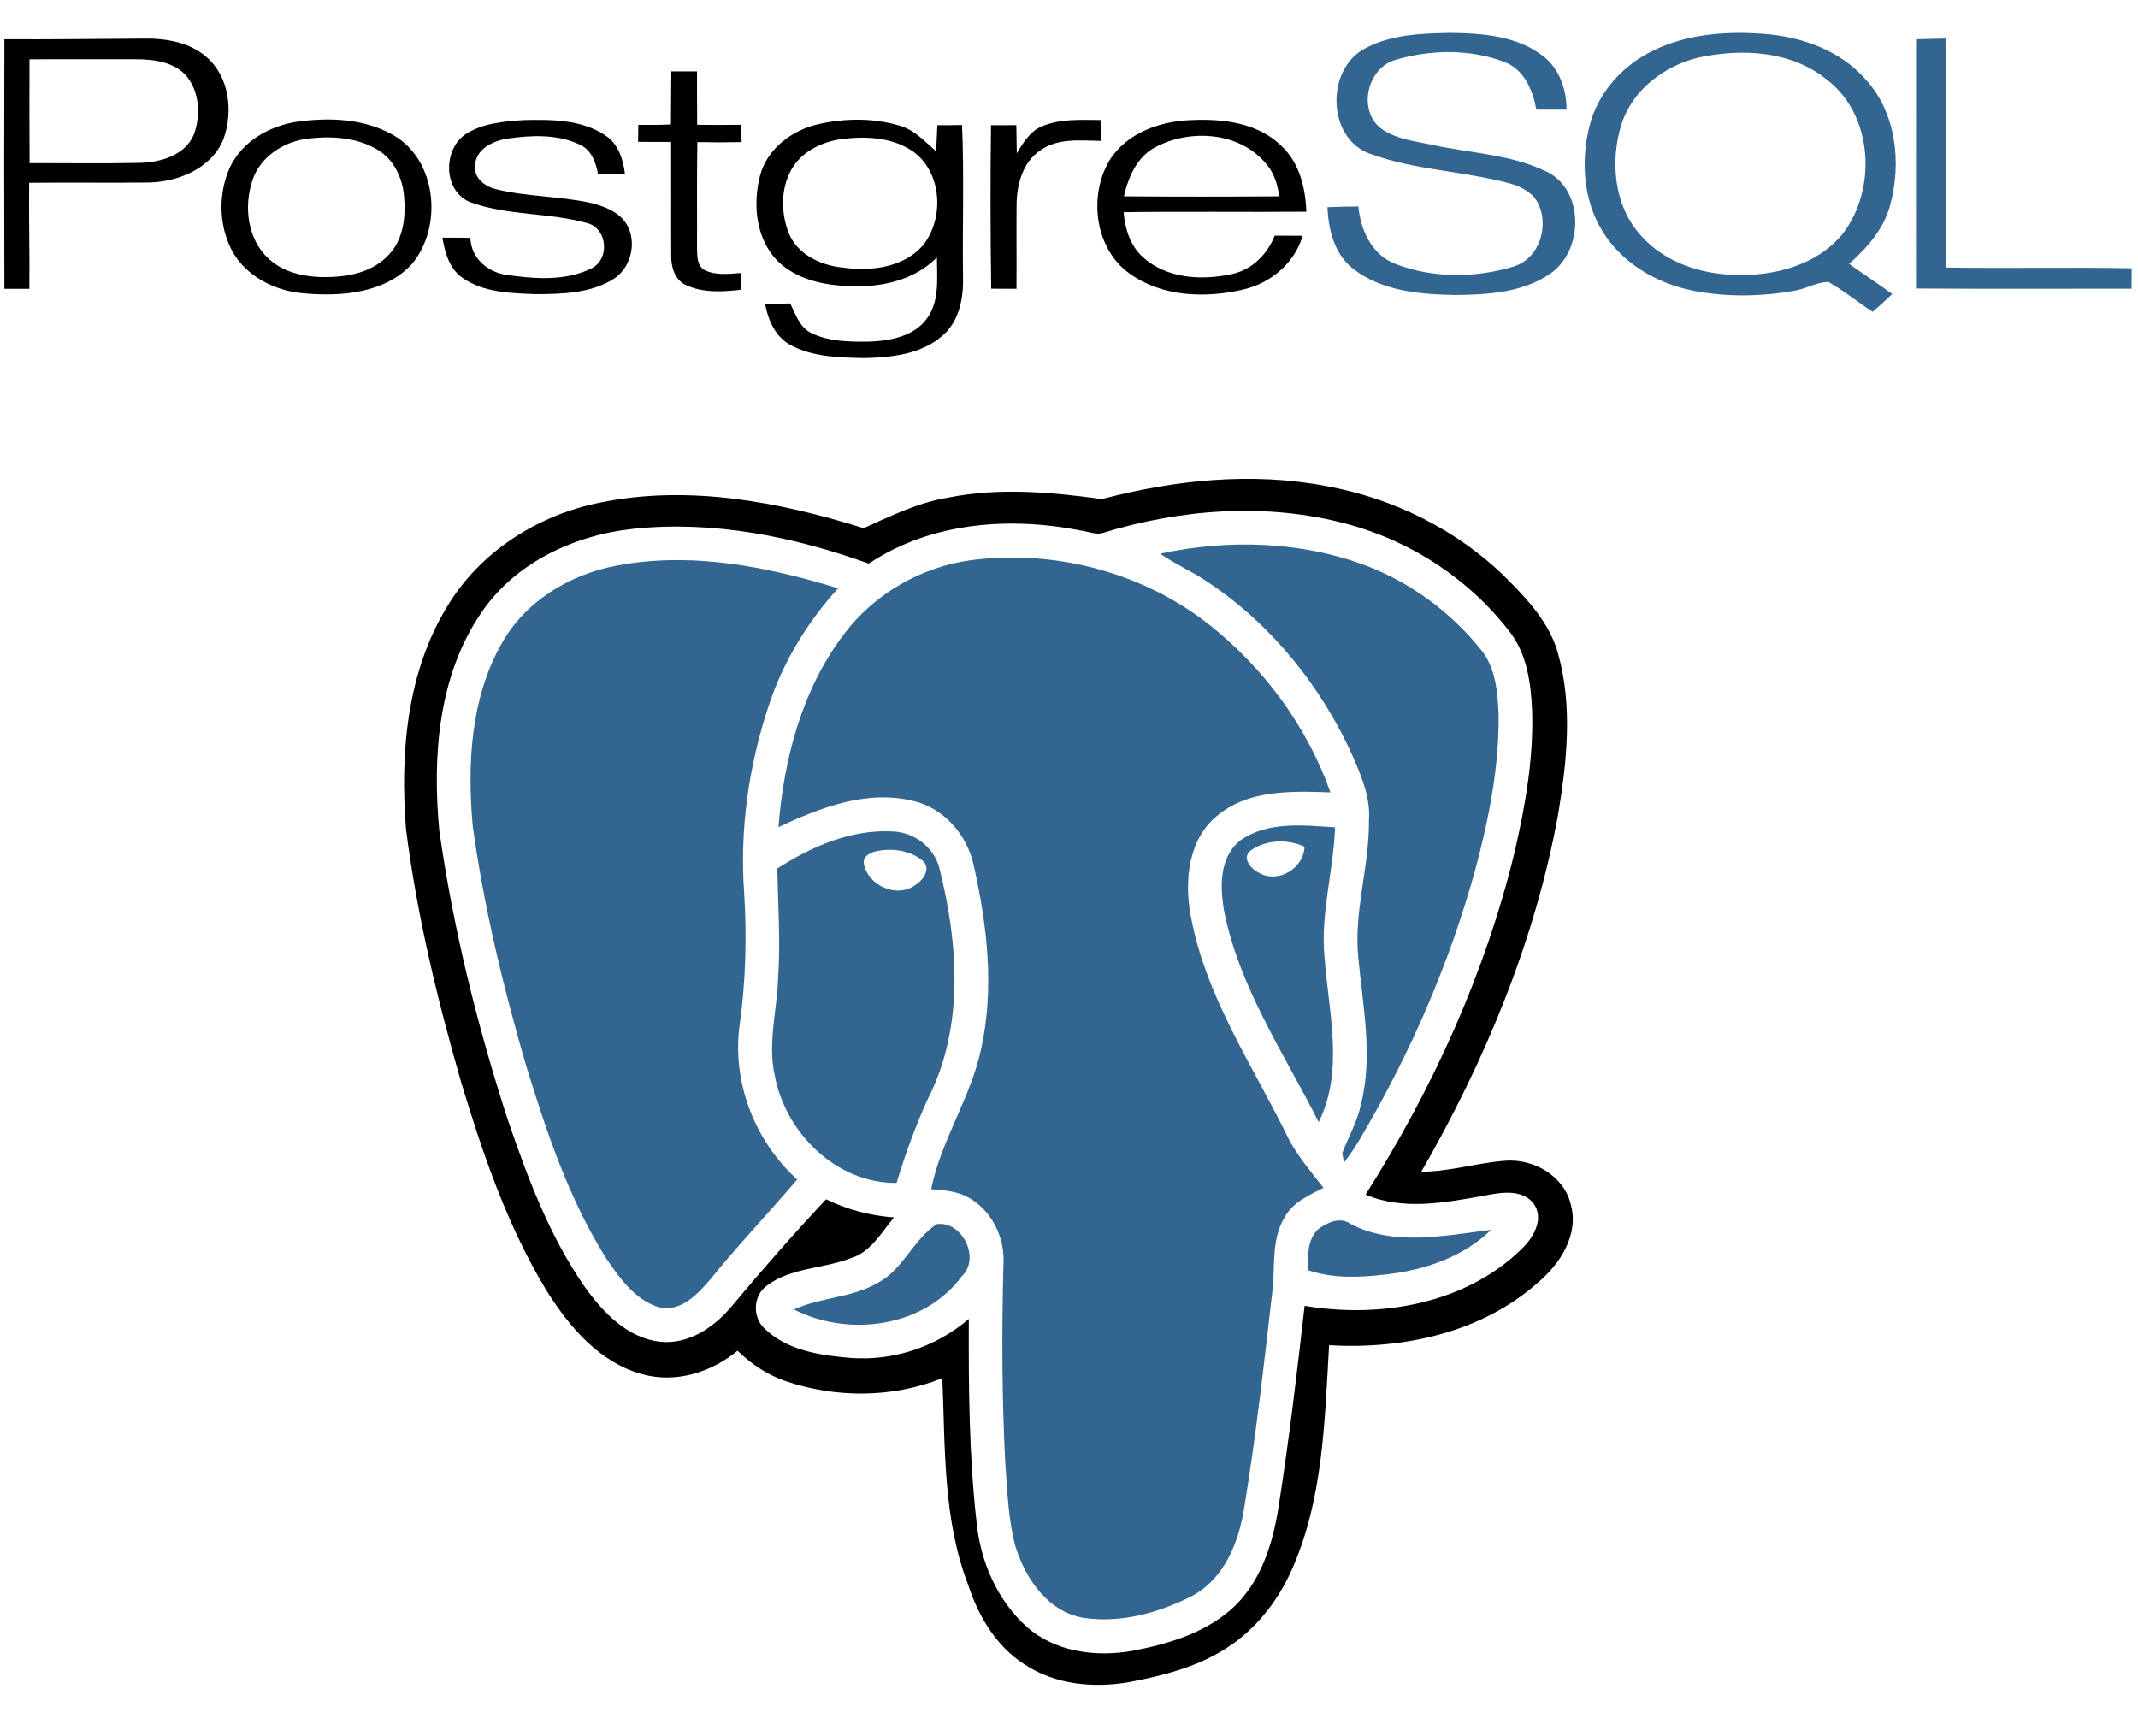
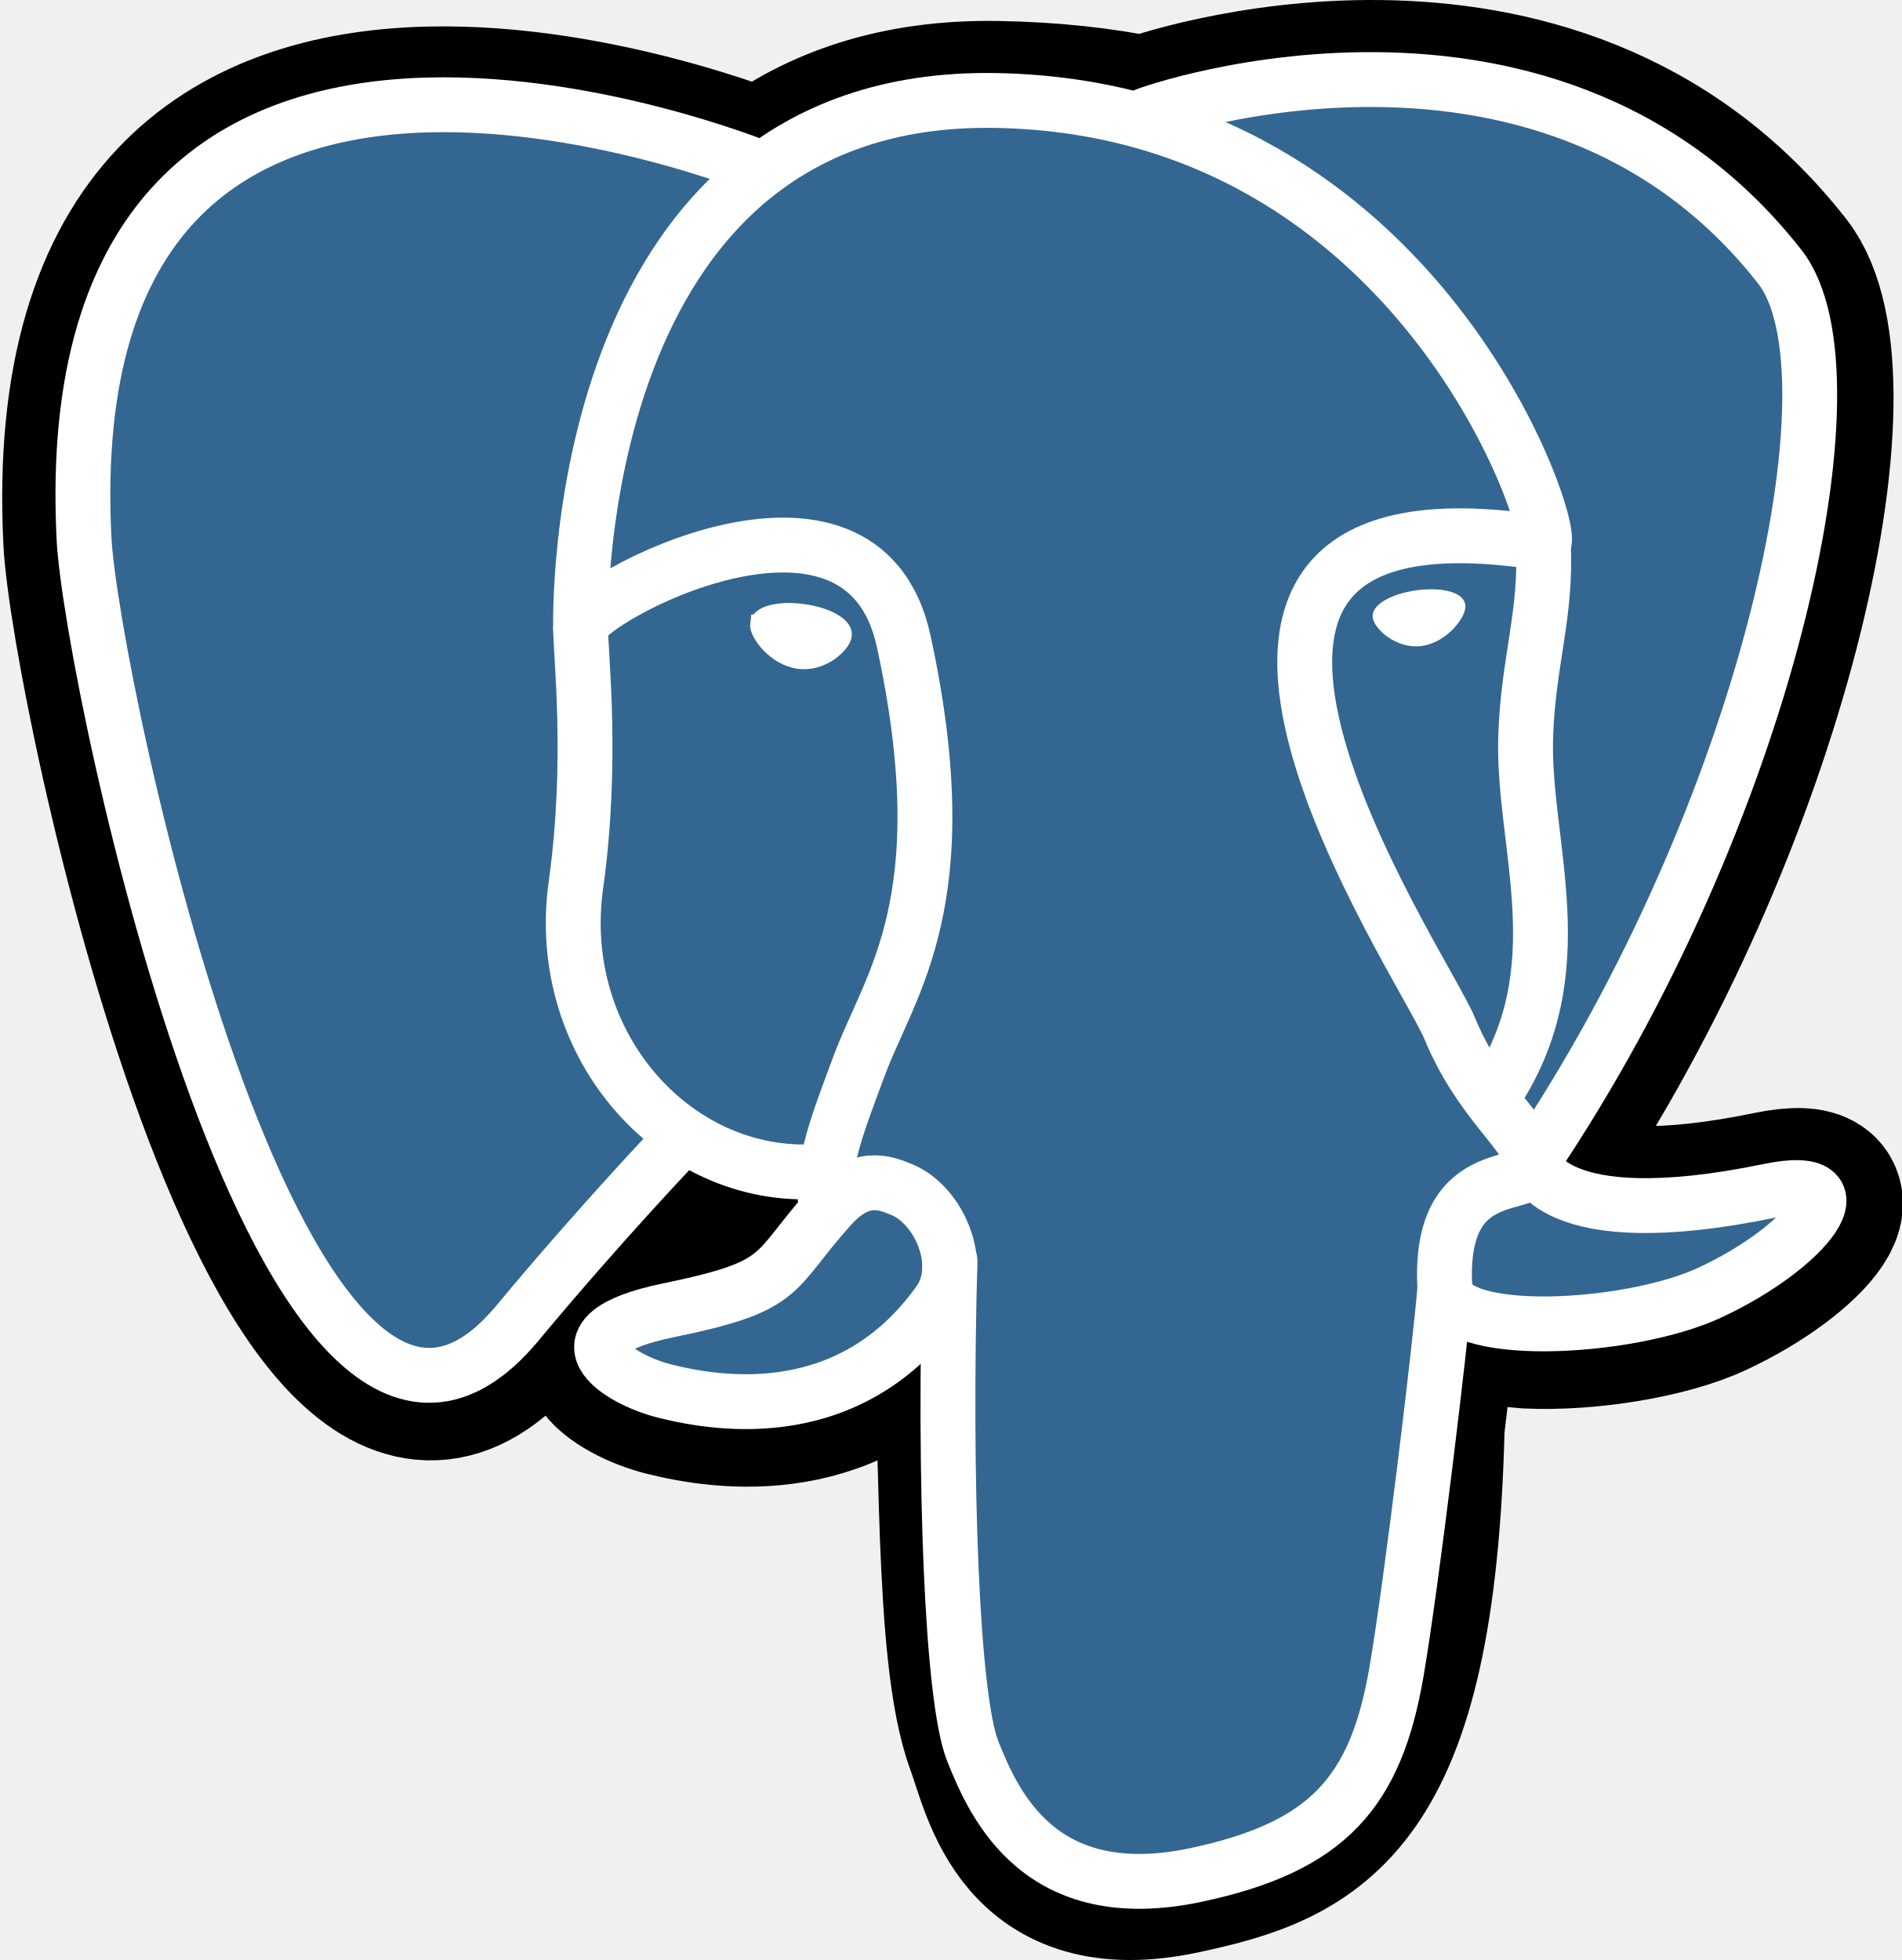
- <svg xmlns="http://www.w3.org/2000/svg" width="502.5pt" height="408pt" viewBox="0 0 502.5 408" version="1.1">
-   <g id="surface1">
-     <path style=" stroke:none;fill-rule:nonzero;fill:rgb(100%,100%,100%);fill-opacity:1;" d="M 258.98 117.301 C 247.031 115.66 234.75 114.551 222.82 116.969 C 215.801 118.109 209.398 121.262 202.988 124.141 C 183.18 117.949 161.891 113.891 141.238 118.09 C 126.672 120.941 113.039 129.488 105.27 142.289 C 95.602 157.922 93.988 177.09 95.441 195.012 C 98.02 215.172 102.801 234.988 108.43 254.5 C 113.531 271.391 119.309 288.301 128.52 303.441 C 133.828 311.871 140.898 320.25 150.891 322.969 C 158.738 325.191 167.199 322.57 173.34 317.469 C 176.52 320.531 180.219 323.07 184.41 324.531 C 196.34 328.629 209.719 328.641 221.48 323.91 C 222.18 340.16 221.59 356.98 227.52 372.41 C 229.922 379.789 234.109 386.941 240.789 391.191 C 248.02 396.012 257.211 396.828 265.59 395.32 C 273.25 393.859 281.02 391.891 287.711 387.719 C 294.699 383.43 300.031 376.809 303.41 369.391 C 310.98 352.75 311.34 334.109 312.379 316.18 C 329.75 317.18 348.191 313.27 361.48 301.441 C 366.699 297.039 371.16 290.172 369.18 283.078 C 367.602 276.422 360.578 272.379 354.012 272.809 C 347.309 273.25 340.809 275.398 334.051 275.398 C 349.07 249.309 360.801 221.059 366.219 191.359 C 368.281 178.98 369.641 165.988 366.219 153.719 C 364.309 146.578 359.148 141.02 354.07 135.93 C 342.578 124.539 327.48 117.09 311.609 114.23 C 294.129 110.91 276.059 112.82 258.98 117.301 M 260.75 37.73 C 255.77 46.141 257.328 58.57 265.602 64.379 C 273.172 69.77 283.289 70.121 292.07 68.078 C 298.551 66.621 304.281 61.91 306.148 55.41 C 303.961 55.391 301.781 55.379 299.602 55.391 C 297.879 59.75 294.281 63.391 289.602 64.398 C 282.551 65.98 274.16 65.52 268.602 60.41 C 265.59 57.75 264.422 53.738 264.09 49.871 C 278.398 49.648 292.719 49.879 307.039 49.75 C 306.82 44.281 305.488 38.5 301.43 34.559 C 295.949 28.879 287.488 27.859 279.988 28.23 C 272.66 28.461 264.781 31.23 260.75 37.73 M 244.719 29.762 C 242 30.961 240.449 33.621 238.98 36.051 C 238.922 33.84 238.91 31.621 238.871 29.41 C 236.891 29.441 234.898 29.441 232.922 29.43 C 232.75 42.238 232.781 55.051 232.969 67.859 C 234.941 67.859 236.922 67.871 238.898 67.879 C 238.969 61.23 238.859 54.578 238.93 47.941 C 239 43.289 240.391 38.148 244.422 35.391 C 248.551 32.391 253.898 33.031 258.699 33.102 C 258.68 31.469 258.672 29.84 258.672 28.211 C 254 28.199 249.102 27.84 244.719 29.762 M 192.371 29.172 C 186.129 30.578 180.23 35 178.602 41.41 C 177.039 47.691 177.559 55.02 181.762 60.211 C 185.219 64.48 190.762 66.371 196.059 66.98 C 204.512 68 213.961 66.82 220.211 60.488 C 220.211 65.301 220.898 70.711 217.871 74.852 C 214.73 79.18 209.012 80.141 204.02 80.309 C 199.539 80.34 194.82 80.281 190.699 78.301 C 187.949 76.961 186.988 73.871 185.738 71.32 C 183.762 71.379 181.789 71.398 179.82 71.441 C 180.539 75.281 182.289 79.281 185.941 81.172 C 191.16 83.91 197.238 84.039 203.012 84.16 C 209.5 84.031 216.672 83.289 221.699 78.73 C 225.531 75.301 226.488 69.898 226.34 64.988 C 226.18 53.121 226.629 41.23 226.109 29.379 C 224.172 29.422 222.238 29.441 220.309 29.43 C 220.199 31.469 220.148 33.52 220.031 35.57 C 217.379 33.289 214.93 30.488 211.422 29.539 C 205.27 27.68 198.602 27.781 192.371 29.172 M 109.5 31.488 C 104.031 35.102 104.129 44.969 110.559 47.531 C 119.48 50.77 129.34 49.898 138.391 52.539 C 142.852 54.121 143.262 60.949 139.039 63.07 C 132.949 66.109 125.719 65.57 119.18 64.629 C 114.68 64.059 110.672 60.68 110.559 55.91 C 108.371 55.871 106.18 55.84 103.988 55.871 C 104.57 59.371 105.629 63.18 108.711 65.309 C 113.73 68.809 120.129 68.91 126.012 69.141 C 132.051 69.109 138.512 68.949 143.852 65.789 C 148.25 63.281 149.828 57.051 147.289 52.711 C 145.43 49.719 141.898 48.41 138.629 47.641 C 131.301 46.07 123.691 46.25 116.41 44.422 C 113.941 43.809 111.352 41.82 111.648 38.988 C 111.75 35 115.941 33.051 119.371 32.559 C 124.891 31.77 130.879 31.512 136.059 33.891 C 138.941 35.09 140.109 38.129 140.551 41 C 142.66 41 144.781 40.98 146.891 40.898 C 146.449 37.441 145.32 33.73 142.191 31.77 C 136.57 28.039 129.469 28.078 122.98 28.23 C 118.379 28.551 113.48 28.949 109.5 31.488 M 69.441 28.672 C 63.16 29.719 56.969 33.27 54.129 39.16 C 51.309 45.211 51.352 52.641 54.371 58.609 C 57.699 65.07 64.91 68.559 71.949 68.988 C 80.621 69.719 90.738 68.789 96.918 61.93 C 104.121 53.129 102.672 37.512 92.332 31.691 C 85.449 27.801 77.09 27.539 69.441 28.672 M 157.789 16.77 C 157.738 20.93 157.73 25.09 157.699 29.25 C 155.141 29.359 152.59 29.379 150.031 29.352 C 150.012 30.672 150 32 149.98 33.328 C 152.57 33.359 155.148 33.371 157.738 33.359 C 157.781 42.262 157.711 51.148 157.762 60.051 C 157.711 62.648 158.531 65.602 161 66.891 C 165.09 68.922 169.84 68.59 174.25 68.09 C 174.238 66.781 174.23 65.469 174.23 64.172 C 171.371 64.328 168.281 64.82 165.609 63.48 C 163.699 62.41 163.879 59.93 163.82 58.059 C 163.871 49.84 163.762 41.621 163.898 33.391 C 167.371 33.469 170.84 33.469 174.309 33.398 C 174.25 32.039 174.199 30.691 174.148 29.328 C 170.719 29.371 167.289 29.371 163.859 29.328 C 163.82 25.141 163.828 20.961 163.828 16.77 Z M 450.34 9.238 C 450.309 28.762 450.352 48.289 450.32 67.809 C 467.211 67.922 484.102 67.859 500.98 67.852 C 500.988 66.25 501 64.648 501.012 63.059 C 486.449 62.77 471.879 63.129 457.32 62.879 C 457.289 44.941 457.441 27 457.25 9.059 C 454.941 9.129 452.641 9.191 450.34 9.238 M 1.031 9.238 C 0.961 28.789 0.969 48.328 1.031 67.879 C 2.98 67.871 4.941 67.871 6.898 67.879 C 6.988 59.57 6.75 51.27 6.852 42.961 C 16.262 42.84 25.68 43.012 35.09 42.891 C 42.07 42.719 49.84 39.488 52.551 32.59 C 54.84 26.211 53.91 18.07 48.57 13.449 C 44.629 9.961 39.141 9.02 34.039 9.078 C 23.031 9.148 12.031 9.281 1.031 9.238 M 388.07 12.141 C 381.129 15.621 375.52 21.961 373.602 29.559 C 371.52 37.77 372.109 47.02 376.641 54.352 C 381.219 61.852 389.379 66.609 397.871 68.309 C 405.66 69.84 413.77 69.738 421.57 68.359 C 424.371 67.969 426.941 66.27 429.75 66.27 C 433.391 68.32 436.621 71.02 440.141 73.281 C 441.711 71.93 443.238 70.539 444.73 69.102 C 441.398 66.66 437.941 64.43 434.609 62.012 C 438.828 58.25 442.762 53.828 444.238 48.23 C 446.969 38.238 445.672 26.398 438.398 18.57 C 432.539 11.93 423.719 8.73 415.059 8.012 C 405.941 7.262 396.352 7.922 388.07 12.141 M 320.602 11.512 C 311.59 16.5 311.922 32.441 321.922 36.109 C 332.52 40.02 344.012 40.18 354.859 43.109 C 357.441 43.82 360.07 45.148 361.41 47.602 C 364.23 53.02 361.82 60.93 355.609 62.68 C 346.73 65.371 336.672 65.41 327.969 62.031 C 322.41 59.91 319.789 54.109 319.262 48.531 C 316.828 48.539 314.41 48.578 311.988 48.699 C 312.238 53.949 313.578 59.641 317.898 63.059 C 324.648 68.422 333.699 69.199 342 69.328 C 349.621 69.27 357.859 68.781 364.34 64.328 C 372.148 59.012 372.488 44.84 363.629 40.398 C 355.32 36.328 345.859 36.02 336.941 34.121 C 332.59 33.148 327.781 32.762 324.172 29.879 C 319.129 25.309 321.52 15.852 328.059 14.039 C 336.219 11.66 345.422 11.469 353.43 14.512 C 358.219 16.211 360.238 21.16 361.102 25.762 C 363.461 25.762 365.82 25.77 368.191 25.762 C 368.18 21.07 366.559 16.191 362.738 13.238 C 356.641 8.441 348.461 7.828 341 7.738 C 334.102 7.859 326.781 8.09 320.602 11.512 M 0 0 L 503 0 L 503 408 L 0 408 " />
-     <path style=" stroke:none;fill-rule:nonzero;fill:rgb(100%,100%,100%);fill-opacity:1;" d="M 399.379 13.488 C 409.422 11.34 421.059 11.949 429.328 18.68 C 440.281 26.98 441.219 44.512 433.039 55.031 C 427.051 62.301 417.09 64.91 407.988 64.609 C 399.762 64.48 391.199 61.641 385.641 55.34 C 379.32 48.34 378.359 37.828 381.129 29.109 C 383.75 21.012 391.289 15.371 399.379 13.488 " />
-     <path style=" stroke:none;fill-rule:nonzero;fill:rgb(100%,100%,100%);fill-opacity:1;" d="M 6.93 13.93 C 15.301 13.91 23.668 13.91 32.039 13.922 C 36.27 13.941 41.09 14.578 43.969 18.031 C 46.93 21.781 47.18 27.211 45.582 31.578 C 43.551 36.461 37.871 38.129 33.02 38.281 C 24.332 38.48 15.641 38.328 6.949 38.352 C 6.891 30.211 6.918 22.07 6.93 13.93 " />
-     <path style=" stroke:none;fill-rule:nonzero;fill:rgb(100%,100%,100%);fill-opacity:1;" d="M 72.391 32.57 C 77.93 31.93 83.941 32.262 88.809 35.23 C 92.551 37.488 94.59 41.789 94.961 46.031 C 95.441 50.93 94.832 56.5 91.141 60.121 C 87.77 63.648 82.762 64.898 78.039 65.09 C 72.84 65.34 67.148 64.488 63.168 60.84 C 58.141 56.27 57.262 48.551 59.332 42.359 C 61.18 36.789 66.738 33.23 72.391 32.57 " />
-     <path style=" stroke:none;fill-rule:nonzero;fill:rgb(100%,100%,100%);fill-opacity:1;" d="M 197.43 32.738 C 203.16 31.961 209.531 32.16 214.469 35.512 C 221.469 40.41 222.039 51.449 216.809 57.809 C 212.141 62.969 204.512 63.82 197.969 62.879 C 192.82 62.352 187.352 59.762 185.34 54.691 C 183.449 49.801 183.488 43.879 186.301 39.352 C 188.719 35.539 193.078 33.422 197.43 32.738 " />
-     <path style=" stroke:none;fill-rule:nonzero;fill:rgb(100%,100%,100%);fill-opacity:1;" d="M 271.578 34.578 C 279.75 30.219 291.391 31 297.539 38.449 C 299.461 40.57 300.27 43.379 300.68 46.148 C 288.5 46.23 276.32 46.238 264.148 46.148 C 265.191 41.609 267.23 36.828 271.578 34.578 " />
-     <path style=" stroke:none;fill-rule:nonzero;fill:rgb(100%,100%,100%);fill-opacity:1;" d="M 206.41 301.48 C 200.32 305.078 192.93 304.852 186.609 307.781 C 199.422 314.309 217.148 312.02 226.012 300.02 C 230.551 295.801 226.16 286.879 220.16 287.73 C 214.648 291.32 212.309 298.309 206.41 301.48 M 309.84 288.898 C 307.211 291.34 307.391 295.23 307.359 298.52 C 313.172 300.512 319.422 300.301 325.441 299.578 C 334.531 298.602 343.781 295.559 350.449 289.07 C 339.531 290.391 327.59 293.031 317.32 287.621 C 314.898 285.941 311.93 287.359 309.84 288.898 M 182.691 204.141 C 182.859 212.75 183.469 221.371 182.879 229.98 C 182.621 237.59 180.391 245.23 182.102 252.82 C 184.602 266.25 196.602 278.172 210.711 278.031 C 212.781 271.262 215.18 264.578 218.141 258.141 C 226.621 241.441 225.25 221.82 220.82 204.18 C 219.609 199.211 214.949 195.641 209.898 195.422 C 200.148 194.859 190.738 198.941 182.691 204.141 M 291.531 197.531 C 286.469 201.488 286.73 208.699 287.762 214.398 C 291.398 232.309 301.852 247.66 309.93 263.738 C 315.961 251.621 312.25 237.879 311.32 225.102 C 310.289 214.77 313.449 204.711 313.77 194.449 C 306.352 193.988 297.949 192.969 291.531 197.531 M 144.879 132.961 C 133.98 135 123.602 141.238 118.039 151.031 C 110.609 163.961 109.801 179.531 111.102 194.051 C 113.711 213.129 118.25 231.898 123.629 250.371 C 128.43 265.98 133.68 281.699 142.379 295.621 C 145.602 300.359 149.281 305.641 155.059 307.309 C 160 308.332 163.922 304.262 166.82 300.84 C 173.391 292.73 180.578 285.172 187.359 277.238 C 177.398 268.191 172.02 254.398 173.828 240.988 C 175.27 230.719 175.539 220.32 174.91 209.969 C 173.82 195.281 175.91 180.398 180.48 166.422 C 183.84 155.949 189.59 146.391 196.98 138.27 C 180.23 133.16 162.328 129.602 144.879 132.961 M 228.41 131.641 C 216.531 133.191 205.398 139.609 198.23 149.23 C 188.469 162.16 184.211 178.461 182.969 194.391 C 192.781 189.809 203.828 185.52 214.789 188.281 C 221.91 189.988 227.262 196.211 228.82 203.238 C 232.02 217.328 233.75 232.18 230.621 246.449 C 228.211 257.98 221.18 267.949 218.852 279.5 C 221.82 279.738 224.922 279.941 227.57 281.43 C 233.039 284.41 236.191 290.801 235.852 296.941 C 235.441 312.66 235.461 328.391 236.289 344.09 C 236.781 350.59 236.961 357.191 238.68 363.512 C 241.031 371.051 246.262 378.781 254.559 380.238 C 263.301 381.582 272.328 379.102 280.102 375.148 C 287.691 371.148 291.102 362.609 292.398 354.582 C 295.148 337.82 297.051 320.93 298.98 304.059 C 299.809 298.039 298.629 291.43 301.988 286.012 C 303.91 282.531 307.68 280.898 311.059 279.191 C 308.23 275.559 305.238 272.031 303.02 267.98 C 294.66 250.719 283.34 234.398 279.852 215.199 C 278.352 207.121 279.211 197.512 285.891 191.879 C 293.25 185.551 303.578 185.922 312.691 186.238 C 307.211 170.75 297.039 156.969 284.172 146.801 C 268.602 134.539 248.012 129.148 228.41 131.641 M 272.672 130.141 C 276.309 132.66 280.398 134.41 284.051 136.922 C 299.031 146.949 310.711 161.559 318.051 177.969 C 320.078 182.711 322.172 187.699 321.75 192.98 C 321.84 203.762 318.148 214.27 319.25 225.078 C 320.301 236.531 322.77 248.238 319.852 259.621 C 319.031 263.648 316.922 267.23 315.469 271.031 C 315.578 271.578 315.789 272.68 315.898 273.219 C 317.281 271.441 318.531 269.559 319.68 267.621 C 331.32 247.898 340.578 226.719 346.68 204.621 C 349.871 192.68 352.371 180.41 352.219 168 C 352 162.789 351.57 157.102 348.191 152.859 C 341.102 143.98 331.66 136.969 321.031 132.941 C 305.68 127.16 288.602 126.719 272.672 130.141 M 258.922 125.34 C 277.531 119.59 297.828 118.059 316.75 123.191 C 331.898 127.262 345.641 136.371 355.121 148.871 C 358.949 154.059 359.82 160.73 360.102 167 C 360.461 178.199 358.52 189.32 356 200.199 C 349.078 228.82 336.699 255.941 320.961 280.77 C 329.781 284.551 339.672 282.66 348.77 281.039 C 352.559 280.289 357.449 279.379 360.32 282.699 C 363.109 286.32 360.43 290.93 357.602 293.59 C 344.371 306.52 324.34 309.91 306.629 306.922 C 304.84 322.738 302.961 338.57 300.488 354.309 C 299.121 363.102 296.191 372.262 289.309 378.32 C 282.84 383.98 274.32 386.469 266.039 388.039 C 257.602 389.512 248.121 388.301 241.469 382.5 C 234.422 376.262 230.41 367.02 229.52 357.738 C 227.73 341.898 227.648 325.93 227.699 310 C 220.09 316.559 209.969 319.93 199.949 319.168 C 192.879 318.582 185.051 317.469 179.738 312.309 C 176.801 309.621 176.961 304.52 180.23 302.18 C 185.898 297.898 193.441 298.23 199.871 295.75 C 204.641 294.352 207.109 289.711 210.109 286.148 C 204.57 285.738 199.148 284.328 194.16 281.879 C 186.52 290.02 179.148 298.43 171.988 307.012 C 167.852 311.969 161.738 316.16 154.98 315.34 C 147.379 314.41 141.73 308.449 137.48 302.539 C 129.109 290.512 123.941 276.629 119.23 262.852 C 112.09 240.75 106.48 218.09 103.23 195.07 C 101.621 177.73 102.988 158.84 113.09 144.051 C 121.078 132.191 135.059 125.73 148.98 124.281 C 167.699 122.32 186.609 126.141 204.191 132.469 C 218.84 122.691 237.469 121.34 254.359 124.77 C 255.871 124.961 257.379 125.648 258.922 125.34 " />
-     <path style=" stroke:none;fill-rule:nonzero;fill:rgb(100%,100%,100%);fill-opacity:1;" d="M 293.898 199.93 C 297.539 197.328 302.59 197.141 306.609 199.012 C 306.461 204.102 300.359 207.762 295.91 205.141 C 294.07 204.309 291.762 201.691 293.898 199.93 " />
-     <path style=" stroke:none;fill-rule:nonzero;fill:rgb(100%,100%,100%);fill-opacity:1;" d="M 205.309 200.23 C 209.109 199.211 213.66 199.699 216.789 202.238 C 218.98 204.02 216.98 206.969 215.078 208.039 C 210.77 211.219 203.922 208.109 203.039 203 C 202.789 201.5 204.078 200.66 205.309 200.23 " />
-     <path style=" stroke:none;fill-rule:nonzero;fill:rgb(19.604%,39.989%,56.444%);fill-opacity:1;" d="M 320.602 11.512 C 326.781 8.09 334.102 7.859 341 7.738 C 348.461 7.828 356.641 8.441 362.738 13.238 C 366.559 16.191 368.18 21.07 368.191 25.762 C 365.82 25.77 363.461 25.762 361.102 25.762 C 360.238 21.16 358.219 16.211 353.43 14.512 C 345.422 11.469 336.219 11.66 328.059 14.039 C 321.52 15.852 319.129 25.309 324.172 29.879 C 327.781 32.762 332.59 33.148 336.941 34.121 C 345.859 36.02 355.32 36.328 363.629 40.398 C 372.488 44.84 372.148 59.012 364.34 64.328 C 357.859 68.781 349.621 69.27 342 69.328 C 333.699 69.199 324.648 68.422 317.898 63.059 C 313.578 59.641 312.238 53.949 311.988 48.699 C 314.41 48.578 316.828 48.539 319.262 48.531 C 319.789 54.109 322.41 59.91 327.969 62.031 C 336.672 65.41 346.73 65.371 355.609 62.68 C 361.82 60.93 364.23 53.02 361.41 47.602 C 360.07 45.148 357.441 43.82 354.859 43.109 C 344.012 40.18 332.52 40.02 321.922 36.109 C 311.922 32.441 311.59 16.5 320.602 11.512 " />
-     <path style=" stroke:none;fill-rule:nonzero;fill:rgb(19.604%,39.989%,56.444%);fill-opacity:1;" d="M 399.379 13.488 C 391.289 15.371 383.75 21.012 381.129 29.109 C 378.359 37.828 379.32 48.34 385.641 55.34 C 391.199 61.641 399.762 64.48 407.988 64.609 C 417.09 64.91 427.051 62.301 433.039 55.031 C 441.219 44.512 440.281 26.98 429.328 18.68 C 421.059 11.949 409.422 11.34 399.379 13.488 M 388.07 12.141 C 396.352 7.922 405.941 7.262 415.059 8.012 C 423.719 8.73 432.539 11.93 438.398 18.57 C 445.672 26.398 446.969 38.238 444.238 48.23 C 442.762 53.828 438.828 58.25 434.609 62.012 C 437.941 64.43 441.398 66.66 444.73 69.102 C 443.238 70.539 441.711 71.93 440.141 73.281 C 436.621 71.02 433.391 68.32 429.75 66.27 C 426.941 66.27 424.371 67.969 421.57 68.359 C 413.77 69.738 405.66 69.84 397.871 68.309 C 389.379 66.609 381.219 61.852 376.641 54.352 C 372.109 47.02 371.52 37.77 373.602 29.559 C 375.52 21.961 381.129 15.621 388.07 12.141 " />
-     <path style=" stroke:none;fill-rule:nonzero;fill:rgb(19.604%,39.989%,56.444%);fill-opacity:1;" d="M 450.34 9.238 C 452.641 9.191 454.941 9.129 457.25 9.059 C 457.441 27 457.289 44.941 457.32 62.879 C 471.879 63.129 486.449 62.77 501.012 63.059 C 501 64.648 500.988 66.25 500.98 67.852 C 484.102 67.859 467.211 67.922 450.32 67.809 C 450.352 48.289 450.309 28.762 450.34 9.238 " />
-     <path style=" stroke:none;fill-rule:nonzero;fill:rgb(19.604%,39.989%,56.444%);fill-opacity:1;" d="M 272.672 130.141 C 288.602 126.719 305.68 127.16 321.031 132.941 C 331.66 136.969 341.102 143.98 348.191 152.859 C 351.57 157.102 352 162.789 352.219 168 C 352.371 180.41 349.871 192.68 346.68 204.621 C 340.578 226.719 331.32 247.898 319.68 267.621 C 318.531 269.559 317.281 271.441 315.898 273.219 C 315.789 272.68 315.578 271.578 315.469 271.031 C 316.922 267.23 319.031 263.648 319.852 259.621 C 322.77 248.238 320.301 236.531 319.25 225.078 C 318.148 214.27 321.84 203.762 321.75 192.98 C 322.172 187.699 320.078 182.711 318.051 177.969 C 310.711 161.559 299.031 146.949 284.051 136.922 C 280.398 134.41 276.309 132.66 272.672 130.141 " />
-     <path style=" stroke:none;fill-rule:nonzero;fill:rgb(19.604%,39.989%,56.444%);fill-opacity:1;" d="M 228.41 131.641 C 248.012 129.148 268.602 134.539 284.172 146.801 C 297.039 156.969 307.211 170.75 312.691 186.238 C 303.578 185.922 293.25 185.551 285.891 191.879 C 279.211 197.512 278.352 207.121 279.852 215.199 C 283.34 234.398 294.66 250.719 303.02 267.98 C 305.238 272.031 308.23 275.559 311.059 279.191 C 307.68 280.898 303.91 282.531 301.988 286.012 C 298.629 291.43 299.809 298.039 298.98 304.059 C 297.051 320.93 295.148 337.82 292.398 354.582 C 291.102 362.609 287.691 371.148 280.102 375.148 C 272.328 379.102 263.301 381.582 254.559 380.238 C 246.262 378.781 241.031 371.051 238.68 363.512 C 236.961 357.191 236.781 350.59 236.289 344.09 C 235.461 328.391 235.441 312.66 235.852 296.941 C 236.191 290.801 233.039 284.41 227.57 281.43 C 224.922 279.941 221.82 279.738 218.852 279.5 C 221.18 267.949 228.211 257.98 230.621 246.449 C 233.75 232.18 232.02 217.328 228.82 203.238 C 227.262 196.211 221.91 189.988 214.789 188.281 C 203.828 185.52 192.781 189.809 182.969 194.391 C 184.211 178.461 188.469 162.16 198.23 149.23 C 205.398 139.609 216.531 133.191 228.41 131.641 " />
-     <path style=" stroke:none;fill-rule:nonzero;fill:rgb(19.604%,39.989%,56.444%);fill-opacity:1;" d="M 144.879 132.961 C 162.328 129.602 180.23 133.16 196.98 138.27 C 189.59 146.391 183.84 155.949 180.48 166.422 C 175.91 180.398 173.82 195.281 174.91 209.969 C 175.539 220.32 175.27 230.719 173.828 240.988 C 172.02 254.398 177.398 268.191 187.359 277.238 C 180.578 285.172 173.391 292.73 166.82 300.84 C 163.922 304.262 160 308.332 155.059 307.309 C 149.281 305.641 145.602 300.359 142.379 295.621 C 133.68 281.699 128.43 265.98 123.629 250.371 C 118.25 231.898 113.711 213.129 111.102 194.051 C 109.801 179.531 110.609 163.961 118.039 151.031 C 123.602 141.238 133.98 135 144.879 132.961 " />
-     <path style=" stroke:none;fill-rule:nonzero;fill:rgb(19.604%,39.989%,56.444%);fill-opacity:1;" d="M 293.898 199.93 C 291.762 201.691 294.07 204.309 295.91 205.141 C 300.359 207.762 306.461 204.102 306.609 199.012 C 302.59 197.141 297.539 197.328 293.898 199.93 M 291.531 197.531 C 297.949 192.969 306.352 193.988 313.77 194.449 C 313.449 204.711 310.289 214.77 311.32 225.102 C 312.25 237.879 315.961 251.621 309.93 263.738 C 301.852 247.66 291.398 232.309 287.762 214.398 C 286.73 208.699 286.469 201.488 291.531 197.531 " />
-     <path style=" stroke:none;fill-rule:nonzero;fill:rgb(19.604%,39.989%,56.444%);fill-opacity:1;" d="M 205.309 200.23 C 204.078 200.66 202.789 201.5 203.039 203 C 203.922 208.109 210.77 211.219 215.078 208.039 C 216.98 206.969 218.98 204.02 216.789 202.238 C 213.66 199.699 209.109 199.211 205.309 200.23 M 182.691 204.141 C 190.738 198.941 200.148 194.859 209.898 195.422 C 214.949 195.641 219.609 199.211 220.82 204.18 C 225.25 221.82 226.621 241.441 218.141 258.141 C 215.18 264.578 212.781 271.262 210.711 278.031 C 196.602 278.172 184.602 266.25 182.102 252.82 C 180.391 245.23 182.621 237.59 182.879 229.98 C 183.469 221.371 182.859 212.75 182.691 204.141 " />
-     <path style=" stroke:none;fill-rule:nonzero;fill:rgb(19.604%,39.989%,56.444%);fill-opacity:1;" d="M 309.84 288.898 C 311.93 287.359 314.898 285.941 317.32 287.621 C 327.59 293.031 339.531 290.391 350.449 289.07 C 343.781 295.559 334.531 298.602 325.441 299.578 C 319.422 300.301 313.172 300.512 307.359 298.52 C 307.391 295.23 307.211 291.34 309.84 288.898 " />
-     <path style=" stroke:none;fill-rule:nonzero;fill:rgb(19.604%,39.989%,56.444%);fill-opacity:1;" d="M 206.41 301.48 C 212.309 298.309 214.648 291.32 220.16 287.73 C 226.16 286.879 230.551 295.801 226.012 300.02 C 217.148 312.02 199.422 314.309 186.609 307.781 C 192.93 304.852 200.32 305.078 206.41 301.48 " />
-     <path style=" stroke:none;fill-rule:nonzero;fill:rgb(0%,0%,0%);fill-opacity:1;" d="M 6.93 13.93 C 6.918 22.07 6.891 30.211 6.949 38.352 C 15.641 38.328 24.332 38.48 33.02 38.281 C 37.871 38.129 43.551 36.461 45.582 31.578 C 47.18 27.211 46.93 21.781 43.969 18.031 C 41.09 14.578 36.27 13.941 32.039 13.922 C 23.668 13.91 15.301 13.91 6.93 13.93 M 1.031 9.238 C 12.031 9.281 23.031 9.148 34.039 9.078 C 39.141 9.02 44.629 9.961 48.57 13.449 C 53.91 18.07 54.84 26.211 52.551 32.59 C 49.84 39.488 42.07 42.719 35.09 42.891 C 25.68 43.012 16.262 42.84 6.852 42.961 C 6.75 51.27 6.988 59.57 6.898 67.879 C 4.941 67.871 2.98 67.871 1.031 67.879 C 0.969 48.328 0.961 28.789 1.031 9.238 " />
-     <path style=" stroke:none;fill-rule:nonzero;fill:rgb(0%,0%,0%);fill-opacity:1;" d="M 157.789 16.77 L 163.828 16.77 C 163.828 20.961 163.82 25.141 163.859 29.328 C 167.289 29.371 170.719 29.371 174.148 29.328 C 174.199 30.691 174.25 32.039 174.309 33.398 C 170.84 33.469 167.371 33.469 163.898 33.391 C 163.762 41.621 163.871 49.84 163.82 58.059 C 163.879 59.93 163.699 62.41 165.609 63.48 C 168.281 64.82 171.371 64.328 174.23 64.172 C 174.23 65.469 174.238 66.781 174.25 68.09 C 169.84 68.59 165.09 68.922 161 66.891 C 158.531 65.602 157.711 62.648 157.762 60.051 C 157.711 51.148 157.781 42.262 157.738 33.359 C 155.148 33.371 152.57 33.359 149.98 33.328 C 150 32 150.012 30.672 150.031 29.352 C 152.59 29.379 155.141 29.359 157.699 29.25 C 157.73 25.09 157.738 20.93 157.789 16.77 " />
-     <path style=" stroke:none;fill-rule:nonzero;fill:rgb(0%,0%,0%);fill-opacity:1;" d="M 72.391 32.57 C 66.738 33.23 61.18 36.789 59.332 42.359 C 57.262 48.551 58.141 56.27 63.168 60.84 C 67.148 64.488 72.84 65.34 78.039 65.09 C 82.762 64.898 87.77 63.648 91.141 60.121 C 94.832 56.5 95.441 50.93 94.961 46.031 C 94.59 41.789 92.551 37.488 88.809 35.23 C 83.941 32.262 77.93 31.93 72.391 32.57 M 69.441 28.672 C 77.09 27.539 85.449 27.801 92.332 31.691 C 102.672 37.512 104.121 53.129 96.918 61.93 C 90.738 68.789 80.621 69.719 71.949 68.988 C 64.91 68.559 57.699 65.07 54.371 58.609 C 51.352 52.641 51.309 45.211 54.129 39.16 C 56.969 33.27 63.16 29.719 69.441 28.672 " />
-     <path style=" stroke:none;fill-rule:nonzero;fill:rgb(0%,0%,0%);fill-opacity:1;" d="M 109.5 31.488 C 113.48 28.949 118.379 28.551 122.98 28.23 C 129.469 28.078 136.57 28.039 142.191 31.77 C 145.32 33.73 146.449 37.441 146.891 40.898 C 144.781 40.98 142.66 41 140.551 41 C 140.109 38.129 138.941 35.09 136.059 33.891 C 130.879 31.512 124.891 31.77 119.371 32.559 C 115.941 33.051 111.75 35 111.648 38.988 C 111.352 41.82 113.941 43.809 116.41 44.422 C 123.691 46.25 131.301 46.07 138.629 47.641 C 141.898 48.41 145.43 49.719 147.289 52.711 C 149.828 57.051 148.25 63.281 143.852 65.789 C 138.512 68.949 132.051 69.109 126.012 69.141 C 120.129 68.91 113.73 68.809 108.711 65.309 C 105.629 63.18 104.57 59.371 103.988 55.871 C 106.18 55.84 108.371 55.871 110.559 55.91 C 110.672 60.68 114.68 64.059 119.18 64.629 C 125.719 65.57 132.949 66.109 139.039 63.07 C 143.262 60.949 142.852 54.121 138.391 52.539 C 129.34 49.898 119.48 50.77 110.559 47.531 C 104.129 44.969 104.031 35.102 109.5 31.488 " />
-     <path style=" stroke:none;fill-rule:nonzero;fill:rgb(0%,0%,0%);fill-opacity:1;" d="M 197.43 32.738 C 193.078 33.422 188.719 35.539 186.301 39.352 C 183.488 43.879 183.449 49.801 185.34 54.691 C 187.352 59.762 192.82 62.352 197.969 62.879 C 204.512 63.82 212.141 62.969 216.809 57.809 C 222.039 51.449 221.469 40.41 214.469 35.512 C 209.531 32.16 203.16 31.961 197.43 32.738 M 192.371 29.172 C 198.602 27.781 205.27 27.68 211.422 29.539 C 214.93 30.488 217.379 33.289 220.031 35.57 C 220.148 33.52 220.199 31.469 220.309 29.43 C 222.238 29.441 224.172 29.422 226.109 29.379 C 226.629 41.23 226.18 53.121 226.34 64.988 C 226.488 69.898 225.531 75.301 221.699 78.73 C 216.672 83.289 209.5 84.031 203.012 84.16 C 197.238 84.039 191.16 83.91 185.941 81.172 C 182.289 79.281 180.539 75.281 179.82 71.441 C 181.789 71.398 183.762 71.379 185.738 71.32 C 186.988 73.871 187.949 76.961 190.699 78.301 C 194.82 80.281 199.539 80.34 204.02 80.309 C 209.012 80.141 214.73 79.18 217.871 74.852 C 220.898 70.711 220.211 65.301 220.211 60.488 C 213.961 66.82 204.512 68 196.059 66.98 C 190.762 66.371 185.219 64.48 181.762 60.211 C 177.559 55.02 177.039 47.691 178.602 41.41 C 180.23 35 186.129 30.578 192.371 29.172 " />
-     <path style=" stroke:none;fill-rule:nonzero;fill:rgb(0%,0%,0%);fill-opacity:1;" d="M 244.719 29.762 C 249.102 27.84 254 28.199 258.672 28.211 C 258.672 29.84 258.68 31.469 258.699 33.102 C 253.898 33.031 248.551 32.391 244.422 35.391 C 240.391 38.148 239 43.289 238.93 47.941 C 238.859 54.578 238.969 61.23 238.898 67.879 C 236.922 67.871 234.941 67.859 232.969 67.859 C 232.781 55.051 232.75 42.238 232.922 29.43 C 234.898 29.441 236.891 29.441 238.871 29.41 C 238.91 31.621 238.922 33.84 238.98 36.051 C 240.449 33.621 242 30.961 244.719 29.762 " />
-     <path style=" stroke:none;fill-rule:nonzero;fill:rgb(0%,0%,0%);fill-opacity:1;" d="M 271.578 34.578 C 267.23 36.828 265.191 41.609 264.148 46.148 C 276.32 46.238 288.5 46.23 300.68 46.148 C 300.27 43.379 299.461 40.57 297.539 38.449 C 291.391 31 279.75 30.219 271.578 34.578 M 260.75 37.73 C 264.781 31.23 272.66 28.461 279.988 28.23 C 287.488 27.859 295.949 28.879 301.43 34.559 C 305.488 38.5 306.82 44.281 307.039 49.75 C 292.719 49.879 278.398 49.648 264.09 49.871 C 264.422 53.738 265.59 57.75 268.602 60.41 C 274.16 65.52 282.551 65.98 289.602 64.398 C 294.281 63.391 297.879 59.75 299.602 55.391 C 301.781 55.379 303.961 55.391 306.148 55.41 C 304.281 61.91 298.551 66.621 292.07 68.078 C 283.289 70.121 273.172 69.77 265.602 64.379 C 257.328 58.57 255.77 46.141 260.75 37.73 " />
-     <path style=" stroke:none;fill-rule:nonzero;fill:rgb(0%,0%,0%);fill-opacity:1;" d="M 258.922 125.34 C 257.379 125.648 255.871 124.961 254.359 124.77 C 237.469 121.34 218.84 122.691 204.191 132.469 C 186.609 126.141 167.699 122.32 148.98 124.281 C 135.059 125.73 121.078 132.191 113.09 144.051 C 102.988 158.84 101.621 177.73 103.23 195.07 C 106.48 218.09 112.09 240.75 119.23 262.852 C 123.941 276.629 129.109 290.512 137.48 302.539 C 141.73 308.449 147.379 314.41 154.98 315.34 C 161.738 316.16 167.852 311.969 171.988 307.012 C 179.148 298.43 186.52 290.02 194.16 281.879 C 199.148 284.328 204.57 285.738 210.109 286.148 C 207.109 289.711 204.641 294.352 199.871 295.75 C 193.441 298.23 185.898 297.898 180.23 302.18 C 176.961 304.52 176.801 309.621 179.738 312.309 C 185.051 317.469 192.879 318.578 199.949 319.168 C 209.969 319.93 220.09 316.559 227.699 310 C 227.648 325.93 227.73 341.898 229.52 357.738 C 230.41 367.02 234.422 376.262 241.469 382.5 C 248.121 388.301 257.602 389.512 266.039 388.039 C 274.32 386.469 282.84 383.98 289.309 378.32 C 296.191 372.262 299.121 363.098 300.488 354.309 C 302.961 338.57 304.84 322.738 306.629 306.922 C 324.34 309.91 344.371 306.52 357.602 293.59 C 360.43 290.93 363.109 286.32 360.32 282.699 C 357.449 279.379 352.559 280.289 348.77 281.039 C 339.672 282.66 329.781 284.551 320.961 280.77 C 336.699 255.941 349.078 228.82 356 200.199 C 358.52 189.32 360.461 178.199 360.102 167 C 359.82 160.73 358.949 154.059 355.121 148.871 C 345.641 136.371 331.898 127.262 316.75 123.191 C 297.828 118.059 277.531 119.59 258.922 125.34 M 258.98 117.301 C 276.059 112.82 294.129 110.91 311.609 114.23 C 327.48 117.09 342.578 124.539 354.07 135.93 C 359.148 141.02 364.309 146.578 366.219 153.719 C 369.641 165.988 368.281 178.98 366.219 191.359 C 360.801 221.059 349.07 249.309 334.051 275.398 C 340.809 275.398 347.309 273.25 354.012 272.809 C 360.578 272.379 367.602 276.422 369.18 283.078 C 371.16 290.172 366.699 297.039 361.48 301.441 C 348.191 313.27 329.75 317.18 312.379 316.18 C 311.34 334.109 310.98 352.75 303.41 369.391 C 300.031 376.809 294.699 383.43 287.711 387.719 C 281.02 391.891 273.25 393.859 265.59 395.32 C 257.211 396.828 248.02 396.012 240.789 391.191 C 234.109 386.941 229.922 379.789 227.52 372.41 C 221.59 356.98 222.18 340.16 221.48 323.91 C 209.719 328.641 196.34 328.629 184.41 324.531 C 180.219 323.07 176.52 320.531 173.34 317.469 C 167.199 322.57 158.738 325.191 150.891 322.969 C 140.898 320.25 133.828 311.871 128.52 303.441 C 119.309 288.301 113.531 271.391 108.43 254.5 C 102.801 234.988 98.02 215.172 95.441 195.012 C 93.988 177.09 95.602 157.922 105.27 142.289 C 113.039 129.488 126.672 120.941 141.238 118.09 C 161.891 113.891 183.18 117.949 202.988 124.141 C 209.398 121.262 215.801 118.109 222.82 116.969 C 234.75 114.551 247.031 115.66 258.98 117.301 " />
+ <svg xmlns="http://www.w3.org/2000/svg" width="432.071pt" height="445.383pt" viewBox="0 0 432.071 445.383" xml:space="preserve">
+   <g id="orginal" style="fill-rule:nonzero;clip-rule:nonzero;stroke:#000000;stroke-miterlimit:4;">
+ 	</g>
+   <g id="Layer_x0020_3" style="fill-rule:nonzero;clip-rule:nonzero;fill:none;stroke:#FFFFFF;stroke-width:12.465;stroke-linecap:round;stroke-linejoin:round;stroke-miterlimit:4;">
+     <path style="fill:#000000;stroke:#000000;stroke-width:37.395;stroke-linecap:butt;stroke-linejoin:miter;" d="M323.205,324.227c2.833-23.601,1.984-27.062,19.563-23.239l4.463,0.392c13.517,0.615,31.199-2.174,41.587-7c22.362-10.376,35.622-27.7,13.572-23.148c-50.297,10.376-53.755-6.655-53.755-6.655c53.111-78.803,75.313-178.836,56.149-203.322    C352.514-5.534,262.036,26.049,260.522,26.869l-0.482,0.089c-9.938-2.062-21.06-3.294-33.554-3.496c-22.761-0.374-40.032,5.967-53.133,15.904c0,0-161.408-66.498-153.899,83.628c1.597,31.936,45.777,241.655,98.47,178.31    c19.259-23.163,37.871-42.748,37.871-42.748c9.242,6.14,20.307,9.272,31.912,8.147l0.897-0.765c-0.281,2.876-0.157,5.689,0.359,9.019c-13.572,15.167-9.584,17.83-36.723,23.416c-27.457,5.659-11.326,15.734-0.797,18.367c12.768,3.193,42.305,7.716,62.268-20.224    l-0.795,3.188c5.325,4.26,4.965,30.619,5.72,49.452c0.756,18.834,2.017,36.409,5.856,46.771c3.839,10.36,8.369,37.05,44.036,29.406c29.809-6.388,52.6-15.582,54.677-101.107" />
+     <path style="fill:#336791;stroke:none;" d="M402.395,271.23c-50.302,10.376-53.76-6.655-53.76-6.655c53.111-78.808,75.313-178.843,56.153-203.326c-52.27-66.785-142.752-35.2-144.262-34.38l-0.486,0.087c-9.938-2.063-21.06-3.292-33.56-3.496c-22.761-0.373-40.026,5.967-53.127,15.902    c0,0-161.411-66.495-153.904,83.63c1.597,31.938,45.776,241.657,98.471,178.312c19.26-23.163,37.869-42.748,37.869-42.748c9.243,6.14,20.308,9.272,31.908,8.147l0.901-0.765c-0.28,2.876-0.152,5.689,0.361,9.019c-13.575,15.167-9.586,17.83-36.723,23.416    c-27.459,5.659-11.328,15.734-0.796,18.367c12.768,3.193,42.307,7.716,62.266-20.224l-0.796,3.188c5.319,4.26,9.054,27.711,8.428,48.969c-0.626,21.259-1.044,35.854,3.147,47.254c4.191,11.4,8.368,37.05,44.042,29.406c29.809-6.388,45.256-22.942,47.405-50.555    c1.525-19.631,4.976-16.729,5.194-34.28l2.768-8.309c3.192-26.611,0.507-35.196,18.872-31.203l4.463,0.392c13.517,0.615,31.208-2.174,41.591-7c22.358-10.376,35.618-27.7,13.573-23.148z" />
+     <path d="M215.866,286.484c-1.385,49.516,0.348,99.377,5.193,111.495c4.848,12.118,15.223,35.688,50.9,28.045c29.806-6.39,40.651-18.756,45.357-46.051c3.466-20.082,10.148-75.854,11.005-87.281" />
+     <path d="M173.104,38.256c0,0-161.521-66.016-154.012,84.109c1.597,31.938,45.779,241.664,98.473,178.316c19.256-23.166,36.671-41.335,36.671-41.335" />
+     <path d="M260.349,26.207c-5.591,1.753,89.848-34.889,144.087,34.417c19.159,24.484-3.043,124.519-56.153,203.329" />
+     <path style="stroke-linejoin:bevel;" d="M348.282,263.953c0,0,3.461,17.036,53.764,6.653c22.04-4.552,8.776,12.774-13.577,23.155c-18.345,8.514-59.474,10.696-60.146-1.069c-1.729-30.355,21.647-21.133,19.96-28.739c-1.525-6.85-11.979-13.573-18.894-30.338    c-6.037-14.633-82.796-126.849,21.287-110.183c3.813-0.789-27.146-99.002-124.553-100.599c-97.385-1.597-94.19,119.762-94.19,119.762" />
+     <path d="M188.604,274.334c-13.577,15.166-9.584,17.829-36.723,23.417c-27.459,5.66-11.326,15.733-0.797,18.365c12.768,3.195,42.307,7.718,62.266-20.229c6.078-8.509-0.036-22.086-8.385-25.547c-4.034-1.671-9.428-3.765-16.361,3.994z" />
+     <path d="M187.715,274.069c-1.368-8.917,2.93-19.528,7.536-31.942c6.922-18.626,22.893-37.255,10.117-96.339c-9.523-44.029-73.396-9.163-73.436-3.193c-0.039,5.968,2.889,30.26-1.067,58.548c-5.162,36.913,23.488,68.132,56.479,64.938" />
+     <path style="fill:#FFFFFF;stroke-width:4.155;stroke-linecap:butt;stroke-linejoin:miter;" d="M172.517,141.7c-0.288,2.039,3.733,7.48,8.976,8.207c5.234,0.73,9.714-3.522,9.998-5.559c0.284-2.039-3.732-4.285-8.977-5.015c-5.237-0.731-9.719,0.333-9.996,2.367z" />
+     <path style="fill:#FFFFFF;stroke-width:2.078;stroke-linecap:butt;stroke-linejoin:miter;" d="M331.941,137.543c0.284,2.039-3.732,7.48-8.976,8.207c-5.238,0.73-9.718-3.522-10.005-5.559c-0.277-2.039,3.74-4.285,8.979-5.015c5.239-0.73,9.718,0.333,10.002,2.368z" />
+     <path d="M350.676,123.432c0.863,15.994-3.445,26.888-3.988,43.914c-0.804,24.748,11.799,53.074-7.191,81.435" />
+     <path style="stroke-width:3;" d="M0,60.232" />
  </g>
</svg>
